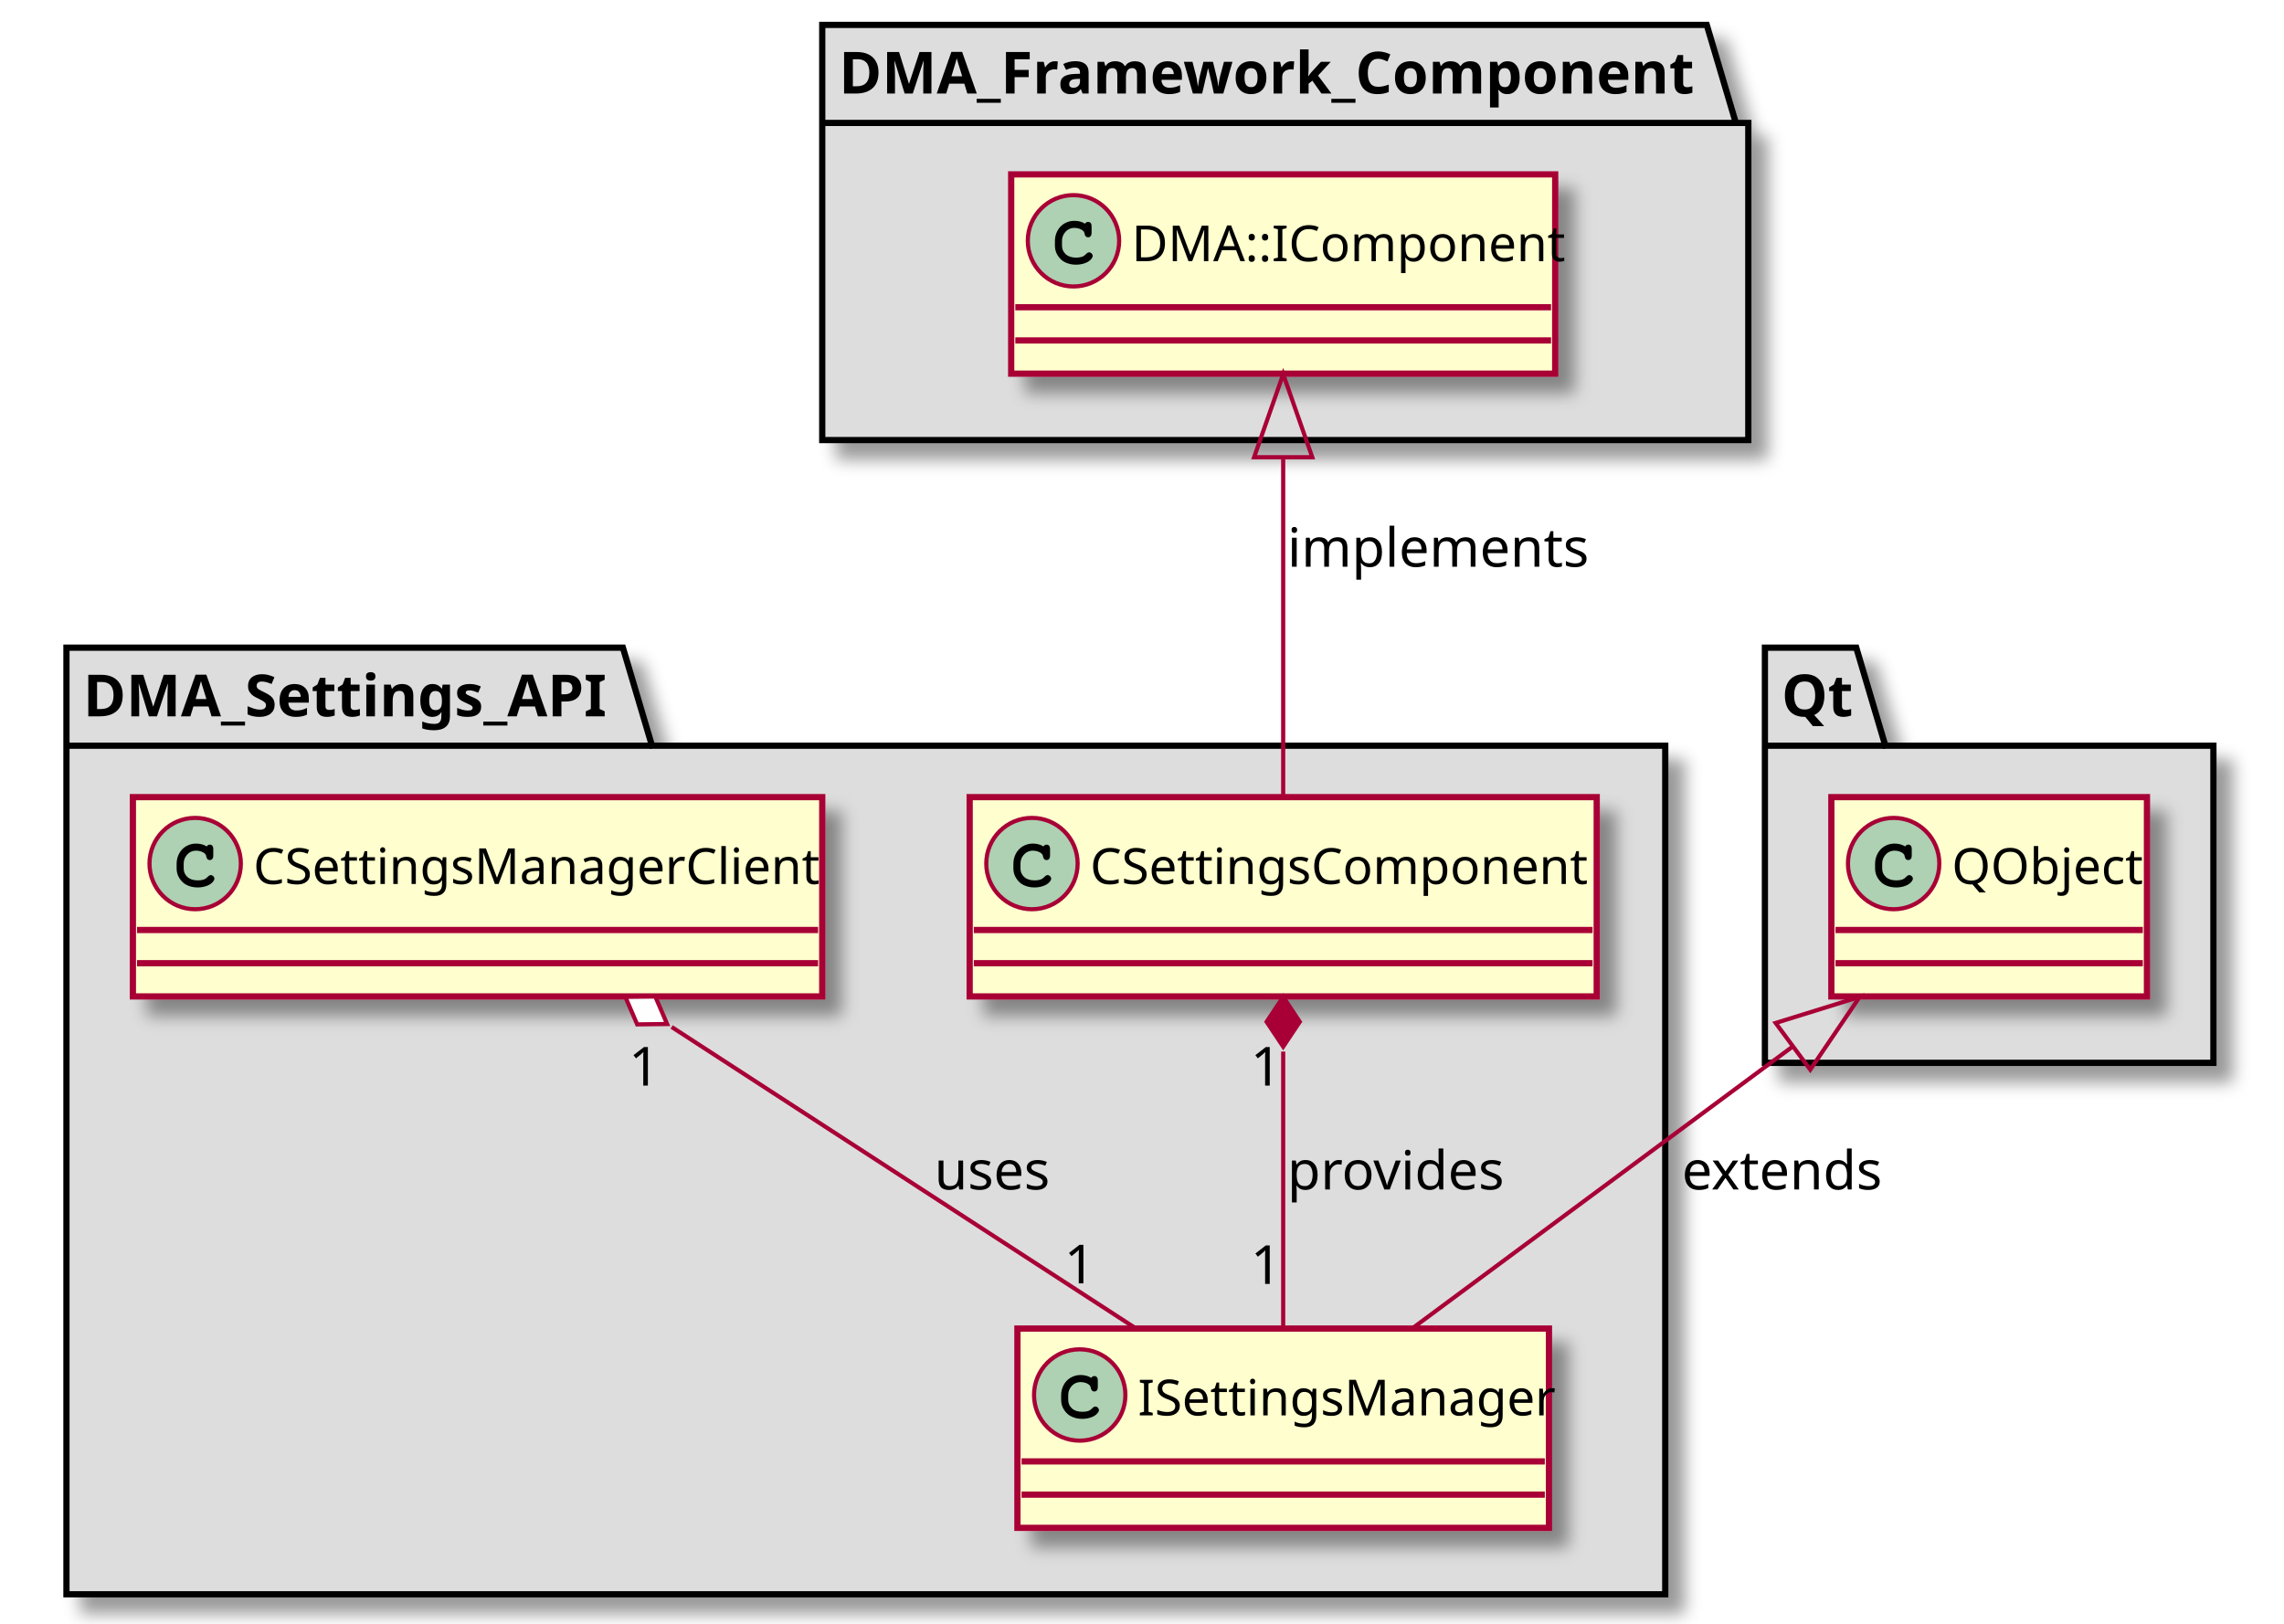
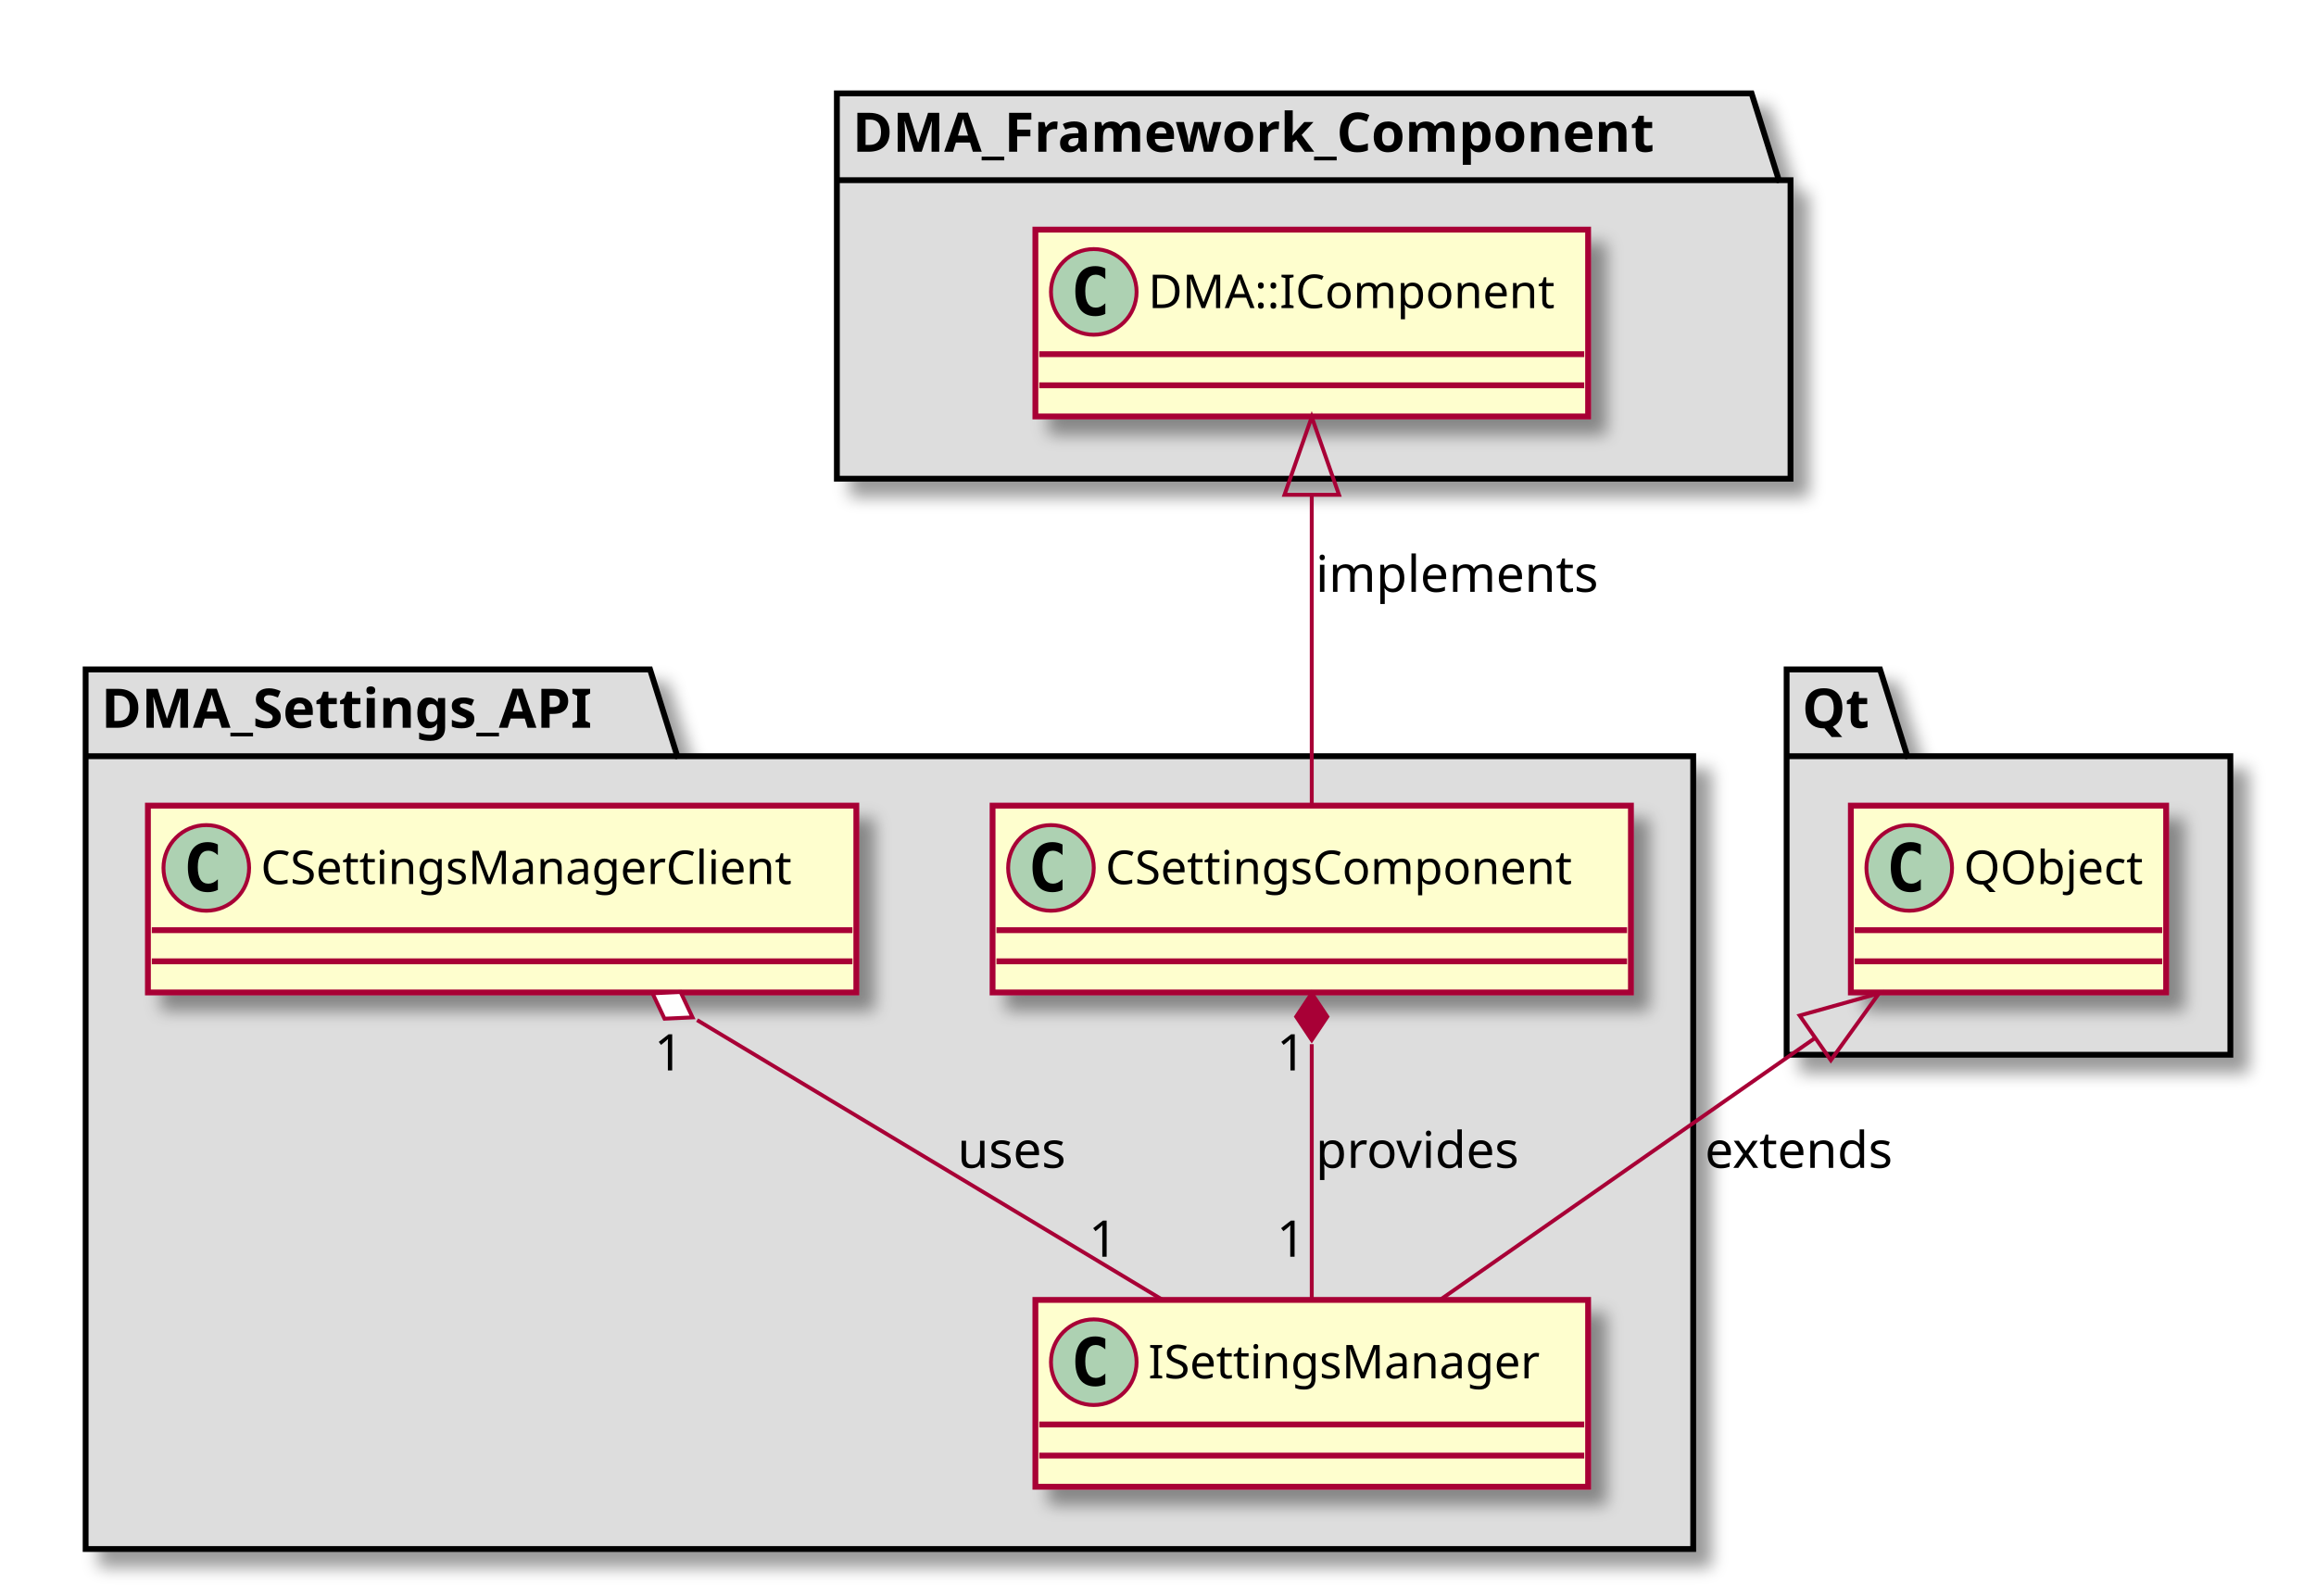
- <svg xmlns="http://www.w3.org/2000/svg" contentScriptType="application/ecmascript" contentStyleType="text/css" height="391px" preserveAspectRatio="none" style="width:550px;height:391px;background:#FEFEFE;" version="1.1" viewBox="0 0 550 391" width="550px" zoomAndPan="magnify">
+ <svg xmlns="http://www.w3.org/2000/svg" contentScriptType="application/ecmascript" contentStyleType="text/css" height="410px" preserveAspectRatio="none" style="width:595px;height:410px;background:#FEFEFE;" version="1.1" viewBox="0 0 595 410" width="595px" zoomAndPan="magnify">
  <defs>
    <filter height="300%" id="fw2yw1sq9r3dw" width="300%" x="-1" y="-1">
      <feGaussianBlur result="blurOut" stdDeviation="2.0" />
      <feColorMatrix in="blurOut" result="blurOut2" type="matrix" values="0 0 0 0 0 0 0 0 0 0 0 0 0 0 0 0 0 0 .4 0" />
      <feOffset dx="4.0" dy="4.0" in="blurOut2" result="blurOut3" />
      <feBlend in="SourceGraphic" in2="blurOut3" mode="normal" />
    </filter>
  </defs>
  <g>
-     <polygon fill="#DDDDDD" filter="url(#fw2yw1sq9r3dw)" points="198,6,411,6,418,29.609,421,29.609,421,106,198,106,198,6" style="stroke:#000000;stroke-width:1.5;" />
-     <line style="stroke:#000000;stroke-width:1.5;" x1="198" x2="418" y1="29.609" y2="29.609" />
-     <text fill="#000000" font-family="sans-serif" font-size="14" font-weight="bold" lengthAdjust="spacingAndGlyphs" textLength="207" x="202" y="22.533">DMA_Framework_Component</text>
-     <polygon fill="#DDDDDD" filter="url(#fw2yw1sq9r3dw)" points="16,156,150,156,157,179.609,401,179.609,401,384,16,384,16,156" style="stroke:#000000;stroke-width:1.5;" />
-     <line style="stroke:#000000;stroke-width:1.5;" x1="16" x2="157" y1="179.609" y2="179.609" />
-     <text fill="#000000" font-family="sans-serif" font-size="14" font-weight="bold" lengthAdjust="spacingAndGlyphs" textLength="128" x="20" y="172.533">DMA_Settings_API</text>
-     <polygon fill="#DDDDDD" filter="url(#fw2yw1sq9r3dw)" points="425,156,447,156,454,179.609,533,179.609,533,256,425,256,425,156" style="stroke:#000000;stroke-width:1.5;" />
-     <line style="stroke:#000000;stroke-width:1.5;" x1="425" x2="454" y1="179.609" y2="179.609" />
-     <text fill="#000000" font-family="sans-serif" font-size="14" font-weight="bold" lengthAdjust="spacingAndGlyphs" textLength="16" x="429" y="172.533">Qt</text>
-     <rect codeLine="8" fill="#FEFECE" filter="url(#fw2yw1sq9r3dw)" height="48" id="DMA::IComponent" style="stroke:#A80036;stroke-width:1.5;" width="131" x="243.5" y="42" />
-     <ellipse cx="258.5" cy="58" fill="#ADD1B2" rx="11" ry="11" style="stroke:#A80036;stroke-width:1.0;" />
-     <path d="M261.266,53.875 Q261.422,53.656 261.609,53.547 Q261.797,53.438 262.016,53.438 Q262.391,53.438 262.625,53.695 Q262.859,53.953 262.859,54.562 L262.859,56.016 Q262.859,56.625 262.625,56.891 Q262.391,57.156 262.016,57.156 Q261.672,57.156 261.469,56.953 Q261.266,56.766 261.156,56.25 Q261.109,55.891 260.922,55.703 Q260.594,55.328 259.984,55.109 Q259.375,54.891 258.75,54.891 Q257.984,54.891 257.352,55.219 Q256.719,55.547 256.227,56.297 Q255.734,57.047 255.734,58.078 L255.734,59.172 Q255.734,60.406 256.625,61.227 Q257.516,62.047 259.109,62.047 Q260.047,62.047 260.703,61.797 Q261.094,61.641 261.516,61.203 Q261.781,60.938 261.93,60.859 Q262.078,60.781 262.281,60.781 Q262.609,60.781 262.867,61.039 Q263.125,61.297 263.125,61.641 Q263.125,61.984 262.781,62.391 Q262.281,62.969 261.484,63.297 Q260.406,63.75 259.109,63.75 Q257.594,63.75 256.391,63.125 Q255.406,62.625 254.719,61.555 Q254.031,60.484 254.031,59.203 L254.031,58.047 Q254.031,56.719 254.648,55.57 Q255.266,54.422 256.359,53.805 Q257.453,53.188 258.688,53.188 Q259.422,53.188 260.07,53.352 Q260.719,53.516 261.266,53.875 Z " fill="#000000" />
-     <text fill="#000000" font-family="sans-serif" font-size="12" lengthAdjust="spacingAndGlyphs" textLength="99" x="272.5" y="62.91">DMA::IComponent</text>
-     <line style="stroke:#A80036;stroke-width:1.5;" x1="244.5" x2="373.5" y1="74" y2="74" />
-     <line style="stroke:#A80036;stroke-width:1.5;" x1="244.5" x2="373.5" y1="82" y2="82" />
-     <rect codeLine="17" fill="#FEFECE" filter="url(#fw2yw1sq9r3dw)" height="48" id="CSettingsComponent" style="stroke:#A80036;stroke-width:1.5;" width="151" x="233.5" y="192" />
-     <ellipse cx="248.5" cy="208" fill="#ADD1B2" rx="11" ry="11" style="stroke:#A80036;stroke-width:1.0;" />
-     <path d="M251.266,203.875 Q251.422,203.656 251.609,203.547 Q251.797,203.438 252.016,203.438 Q252.391,203.438 252.625,203.695 Q252.859,203.953 252.859,204.562 L252.859,206.016 Q252.859,206.625 252.625,206.891 Q252.391,207.156 252.016,207.156 Q251.672,207.156 251.469,206.953 Q251.266,206.766 251.156,206.25 Q251.109,205.891 250.922,205.703 Q250.594,205.328 249.984,205.109 Q249.375,204.891 248.75,204.891 Q247.984,204.891 247.352,205.219 Q246.719,205.547 246.227,206.297 Q245.734,207.047 245.734,208.078 L245.734,209.172 Q245.734,210.406 246.625,211.227 Q247.516,212.047 249.109,212.047 Q250.047,212.047 250.703,211.797 Q251.094,211.641 251.516,211.203 Q251.781,210.938 251.93,210.859 Q252.078,210.781 252.281,210.781 Q252.609,210.781 252.867,211.039 Q253.125,211.297 253.125,211.641 Q253.125,211.984 252.781,212.391 Q252.281,212.969 251.484,213.297 Q250.406,213.75 249.109,213.75 Q247.594,213.75 246.391,213.125 Q245.406,212.625 244.719,211.555 Q244.031,210.484 244.031,209.203 L244.031,208.047 Q244.031,206.719 244.648,205.57 Q245.266,204.422 246.359,203.805 Q247.453,203.188 248.688,203.188 Q249.422,203.188 250.07,203.352 Q250.719,203.516 251.266,203.875 Z " fill="#000000" />
-     <text fill="#000000" font-family="sans-serif" font-size="12" lengthAdjust="spacingAndGlyphs" textLength="119" x="262.5" y="212.91">CSettingsComponent</text>
-     <line style="stroke:#A80036;stroke-width:1.5;" x1="234.5" x2="383.5" y1="224" y2="224" />
-     <line style="stroke:#A80036;stroke-width:1.5;" x1="234.5" x2="383.5" y1="232" y2="232" />
-     <rect codeLine="21" fill="#FEFECE" filter="url(#fw2yw1sq9r3dw)" height="48" id="CSettingsManagerClient" style="stroke:#A80036;stroke-width:1.5;" width="166" x="32" y="192" />
-     <ellipse cx="47" cy="208" fill="#ADD1B2" rx="11" ry="11" style="stroke:#A80036;stroke-width:1.0;" />
-     <path d="M49.766,203.875 Q49.922,203.656 50.109,203.547 Q50.297,203.438 50.516,203.438 Q50.891,203.438 51.125,203.695 Q51.359,203.953 51.359,204.562 L51.359,206.016 Q51.359,206.625 51.125,206.891 Q50.891,207.156 50.516,207.156 Q50.172,207.156 49.969,206.953 Q49.766,206.766 49.656,206.25 Q49.609,205.891 49.422,205.703 Q49.094,205.328 48.484,205.109 Q47.875,204.891 47.25,204.891 Q46.484,204.891 45.852,205.219 Q45.219,205.547 44.727,206.297 Q44.234,207.047 44.234,208.078 L44.234,209.172 Q44.234,210.406 45.125,211.227 Q46.016,212.047 47.609,212.047 Q48.547,212.047 49.203,211.797 Q49.594,211.641 50.016,211.203 Q50.281,210.938 50.43,210.859 Q50.578,210.781 50.781,210.781 Q51.109,210.781 51.367,211.039 Q51.625,211.297 51.625,211.641 Q51.625,211.984 51.281,212.391 Q50.781,212.969 49.984,213.297 Q48.906,213.75 47.609,213.75 Q46.094,213.75 44.891,213.125 Q43.906,212.625 43.219,211.555 Q42.531,210.484 42.531,209.203 L42.531,208.047 Q42.531,206.719 43.148,205.57 Q43.766,204.422 44.859,203.805 Q45.953,203.188 47.188,203.188 Q47.922,203.188 48.57,203.352 Q49.219,203.516 49.766,203.875 Z " fill="#000000" />
-     <text fill="#000000" font-family="sans-serif" font-size="12" lengthAdjust="spacingAndGlyphs" textLength="134" x="61" y="212.91">CSettingsManagerClient</text>
-     <line style="stroke:#A80036;stroke-width:1.5;" x1="33" x2="197" y1="224" y2="224" />
-     <line style="stroke:#A80036;stroke-width:1.5;" x1="33" x2="197" y1="232" y2="232" />
-     <rect codeLine="25" fill="#FEFECE" filter="url(#fw2yw1sq9r3dw)" height="48" id="ISettingsManager" style="stroke:#A80036;stroke-width:1.5;" width="128" x="245" y="320" />
-     <ellipse cx="260" cy="336" fill="#ADD1B2" rx="11" ry="11" style="stroke:#A80036;stroke-width:1.0;" />
-     <path d="M262.766,331.875 Q262.922,331.656 263.109,331.547 Q263.297,331.438 263.516,331.438 Q263.891,331.438 264.125,331.695 Q264.359,331.953 264.359,332.562 L264.359,334.016 Q264.359,334.625 264.125,334.891 Q263.891,335.156 263.516,335.156 Q263.172,335.156 262.969,334.953 Q262.766,334.766 262.656,334.25 Q262.609,333.891 262.422,333.703 Q262.094,333.328 261.484,333.109 Q260.875,332.891 260.25,332.891 Q259.484,332.891 258.852,333.219 Q258.219,333.547 257.727,334.297 Q257.234,335.047 257.234,336.078 L257.234,337.172 Q257.234,338.406 258.125,339.227 Q259.016,340.047 260.609,340.047 Q261.547,340.047 262.203,339.797 Q262.594,339.641 263.016,339.203 Q263.281,338.938 263.43,338.859 Q263.578,338.781 263.781,338.781 Q264.109,338.781 264.367,339.039 Q264.625,339.297 264.625,339.641 Q264.625,339.984 264.281,340.391 Q263.781,340.969 262.984,341.297 Q261.906,341.75 260.609,341.75 Q259.094,341.75 257.891,341.125 Q256.906,340.625 256.219,339.555 Q255.531,338.484 255.531,337.203 L255.531,336.047 Q255.531,334.719 256.148,333.57 Q256.766,332.422 257.859,331.805 Q258.953,331.188 260.188,331.188 Q260.922,331.188 261.57,331.352 Q262.219,331.516 262.766,331.875 Z " fill="#000000" />
-     <text fill="#000000" font-family="sans-serif" font-size="12" lengthAdjust="spacingAndGlyphs" textLength="96" x="274" y="340.91">ISettingsManager</text>
-     <line style="stroke:#A80036;stroke-width:1.5;" x1="246" x2="372" y1="352" y2="352" />
-     <line style="stroke:#A80036;stroke-width:1.5;" x1="246" x2="372" y1="360" y2="360" />
-     <rect codeLine="34" fill="#FEFECE" filter="url(#fw2yw1sq9r3dw)" height="48" id="QObject" style="stroke:#A80036;stroke-width:1.5;" width="76" x="441" y="192" />
-     <ellipse cx="456" cy="208" fill="#ADD1B2" rx="11" ry="11" style="stroke:#A80036;stroke-width:1.0;" />
-     <path d="M458.766,203.875 Q458.922,203.656 459.109,203.547 Q459.297,203.438 459.516,203.438 Q459.891,203.438 460.125,203.695 Q460.359,203.953 460.359,204.562 L460.359,206.016 Q460.359,206.625 460.125,206.891 Q459.891,207.156 459.516,207.156 Q459.172,207.156 458.969,206.953 Q458.766,206.766 458.656,206.25 Q458.609,205.891 458.422,205.703 Q458.094,205.328 457.484,205.109 Q456.875,204.891 456.25,204.891 Q455.484,204.891 454.852,205.219 Q454.219,205.547 453.727,206.297 Q453.234,207.047 453.234,208.078 L453.234,209.172 Q453.234,210.406 454.125,211.227 Q455.016,212.047 456.609,212.047 Q457.547,212.047 458.203,211.797 Q458.594,211.641 459.016,211.203 Q459.281,210.938 459.43,210.859 Q459.578,210.781 459.781,210.781 Q460.109,210.781 460.367,211.039 Q460.625,211.297 460.625,211.641 Q460.625,211.984 460.281,212.391 Q459.781,212.969 458.984,213.297 Q457.906,213.75 456.609,213.75 Q455.094,213.75 453.891,213.125 Q452.906,212.625 452.219,211.555 Q451.531,210.484 451.531,209.203 L451.531,208.047 Q451.531,206.719 452.148,205.57 Q452.766,204.422 453.859,203.805 Q454.953,203.188 456.188,203.188 Q456.922,203.188 457.57,203.352 Q458.219,203.516 458.766,203.875 Z " fill="#000000" />
-     <text fill="#000000" font-family="sans-serif" font-size="12" lengthAdjust="spacingAndGlyphs" textLength="44" x="470" y="212.91">QObject</text>
-     <line style="stroke:#A80036;stroke-width:1.5;" x1="442" x2="516" y1="224" y2="224" />
-     <line style="stroke:#A80036;stroke-width:1.5;" x1="442" x2="516" y1="232" y2="232" />
-     <path codeLine="41" d="M309,110.517 C309,137.019 309,169.842 309,191.549 " fill="none" id="DMA::IComponent-backto-CSettingsComponent" style="stroke:#A80036;stroke-width:1.0;" />
-     <polygon fill="none" points="302,110.125,309,90.125,316,110.125,302,110.125" style="stroke:#A80036;stroke-width:1.0;" />
-     <text fill="#000000" font-family="sans-serif" font-size="13" lengthAdjust="spacingAndGlyphs" textLength="67" x="310" y="136.495">implements</text>
-     <path codeLine="42" d="M431.634,252.107 C402.453,273.735 365.857,300.859 340.27,319.823 " fill="none" id="QObject-backto-ISettingsManager" style="stroke:#A80036;stroke-width:1.0;" />
-     <polygon fill="none" points="427.583,246.396,447.819,240.11,435.92,257.643,427.583,246.396" style="stroke:#A80036;stroke-width:1.0;" />
-     <text fill="#000000" font-family="sans-serif" font-size="13" lengthAdjust="spacingAndGlyphs" textLength="46" x="405" y="286.495">extends</text>
-     <path codeLine="45" d="M309,253.281 C309,274.628 309,300.998 309,319.61 " fill="none" id="CSettingsComponent-backto-ISettingsManager" style="stroke:#A80036;stroke-width:1.0;" />
-     <polygon fill="#A80036" points="309,240.11,305,246.11,309,252.11,313,246.11,309,240.11" style="stroke:#A80036;stroke-width:1.0;" />
-     <text fill="#000000" font-family="sans-serif" font-size="13" lengthAdjust="spacingAndGlyphs" textLength="47" x="310" y="286.495">provides</text>
-     <text fill="#000000" font-family="sans-serif" font-size="13" lengthAdjust="spacingAndGlyphs" textLength="7" x="301.147" y="261.475">1</text>
-     <text fill="#000000" font-family="sans-serif" font-size="13" lengthAdjust="spacingAndGlyphs" textLength="7" x="301.147" y="309.252">1</text>
-     <path codeLine="46" d="M161.734,247.353 C196.039,269.633 241.933,299.441 273.315,319.823 " fill="none" id="CSettingsManagerClient-backto-ISettingsManager" style="stroke:#A80036;stroke-width:1.0;" />
-     <polygon fill="#FEFEFE" points="150.583,240.11,153.437,246.732,160.647,246.645,157.794,240.023,150.583,240.11" style="stroke:#A80036;stroke-width:1.0;" />
-     <text fill="#000000" font-family="sans-serif" font-size="13" lengthAdjust="spacingAndGlyphs" textLength="28" x="225" y="286.495">uses</text>
-     <text fill="#000000" font-family="sans-serif" font-size="13" lengthAdjust="spacingAndGlyphs" textLength="7" x="151.403" y="261.475">1</text>
-     <text fill="#000000" font-family="sans-serif" font-size="13" lengthAdjust="spacingAndGlyphs" textLength="7" x="256.274" y="309.118">1</text>
+     <polygon fill="#DDDDDD" filter="url(#fw2yw1sq9r3dw)" points="215,24,450,24,457,46.297,460,46.297,460,123,215,123,215,24" style="stroke: #000000; stroke-width: 1.5;" />
+     <line style="stroke: #000000; stroke-width: 1.5;" x1="215" x2="457" y1="46.297" y2="46.297" />
+     <text fill="#000000" font-family="sans-serif" font-size="14" font-weight="bold" lengthAdjust="spacingAndGlyphs" textLength="229" x="219" y="38.995">DMA_Framework_Component</text>
+     <polygon fill="#DDDDDD" filter="url(#fw2yw1sq9r3dw)" points="22,172,167,172,174,194.297,435,194.297,435,398,22,398,22,172" style="stroke: #000000; stroke-width: 1.5;" />
+     <line style="stroke: #000000; stroke-width: 1.5;" x1="22" x2="174" y1="194.297" y2="194.297" />
+     <text fill="#000000" font-family="sans-serif" font-size="14" font-weight="bold" lengthAdjust="spacingAndGlyphs" textLength="139" x="26" y="186.995">DMA_Settings_API</text>
+     <polygon fill="#DDDDDD" filter="url(#fw2yw1sq9r3dw)" points="459,172,483,172,490,194.297,573,194.297,573,271,459,271,459,172" style="stroke: #000000; stroke-width: 1.5;" />
+     <line style="stroke: #000000; stroke-width: 1.5;" x1="459" x2="490" y1="194.297" y2="194.297" />
+     <text fill="#000000" font-family="sans-serif" font-size="14" font-weight="bold" lengthAdjust="spacingAndGlyphs" textLength="18" x="463" y="186.995">Qt</text>
+     <rect fill="#FEFECE" filter="url(#fw2yw1sq9r3dw)" height="48" id="DMA::IComponent" style="stroke: #A80036; stroke-width: 1.5;" width="142" x="266" y="59" />
+     <ellipse cx="281" cy="75" fill="#ADD1B2" rx="11" ry="11" style="stroke: #A80036; stroke-width: 1.0;" />
+     <path d="M283.969,80.641 Q283.391,80.938 282.75,81.078 Q282.109,81.234 281.406,81.234 Q278.906,81.234 277.578,79.594 Q276.266,77.938 276.266,74.812 Q276.266,71.688 277.578,70.031 Q278.906,68.375 281.406,68.375 Q282.109,68.375 282.75,68.531 Q283.406,68.688 283.969,68.984 L283.969,71.703 Q283.344,71.125 282.75,70.859 Q282.156,70.578 281.531,70.578 Q280.188,70.578 279.5,71.656 Q278.812,72.719 278.812,74.812 Q278.812,76.906 279.5,77.984 Q280.188,79.047 281.531,79.047 Q282.156,79.047 282.75,78.781 Q283.344,78.5 283.969,77.922 L283.969,80.641 Z " />
+     <text fill="#000000" font-family="sans-serif" font-size="12" lengthAdjust="spacingAndGlyphs" textLength="110" x="295" y="79.154">DMA::IComponent</text>
+     <line style="stroke: #A80036; stroke-width: 1.5;" x1="267" x2="407" y1="91" y2="91" />
+     <line style="stroke: #A80036; stroke-width: 1.5;" x1="267" x2="407" y1="99" y2="99" />
+     <rect fill="#FEFECE" filter="url(#fw2yw1sq9r3dw)" height="48" id="CSettingsComponent" style="stroke: #A80036; stroke-width: 1.5;" width="164" x="255" y="207" />
+     <ellipse cx="270" cy="223" fill="#ADD1B2" rx="11" ry="11" style="stroke: #A80036; stroke-width: 1.0;" />
+     <path d="M272.969,228.641 Q272.391,228.938 271.75,229.078 Q271.109,229.234 270.406,229.234 Q267.906,229.234 266.578,227.594 Q265.266,225.938 265.266,222.812 Q265.266,219.688 266.578,218.031 Q267.906,216.375 270.406,216.375 Q271.109,216.375 271.75,216.531 Q272.406,216.688 272.969,216.984 L272.969,219.703 Q272.344,219.125 271.75,218.859 Q271.156,218.578 270.531,218.578 Q269.188,218.578 268.5,219.656 Q267.812,220.719 267.812,222.812 Q267.812,224.906 268.5,225.984 Q269.188,227.047 270.531,227.047 Q271.156,227.047 271.75,226.781 Q272.344,226.5 272.969,225.922 L272.969,228.641 Z " />
+     <text fill="#000000" font-family="sans-serif" font-size="12" lengthAdjust="spacingAndGlyphs" textLength="132" x="284" y="227.154">CSettingsComponent</text>
+     <line style="stroke: #A80036; stroke-width: 1.5;" x1="256" x2="418" y1="239" y2="239" />
+     <line style="stroke: #A80036; stroke-width: 1.5;" x1="256" x2="418" y1="247" y2="247" />
+     <rect fill="#FEFECE" filter="url(#fw2yw1sq9r3dw)" height="48" id="CSettingsManagerClient" style="stroke: #A80036; stroke-width: 1.5;" width="182" x="38" y="207" />
+     <ellipse cx="53" cy="223" fill="#ADD1B2" rx="11" ry="11" style="stroke: #A80036; stroke-width: 1.0;" />
+     <path d="M55.969,228.641 Q55.391,228.938 54.75,229.078 Q54.109,229.234 53.406,229.234 Q50.906,229.234 49.578,227.594 Q48.266,225.938 48.266,222.812 Q48.266,219.688 49.578,218.031 Q50.906,216.375 53.406,216.375 Q54.109,216.375 54.75,216.531 Q55.406,216.688 55.969,216.984 L55.969,219.703 Q55.344,219.125 54.75,218.859 Q54.156,218.578 53.531,218.578 Q52.188,218.578 51.5,219.656 Q50.812,220.719 50.812,222.812 Q50.812,224.906 51.5,225.984 Q52.188,227.047 53.531,227.047 Q54.156,227.047 54.75,226.781 Q55.344,226.5 55.969,225.922 L55.969,228.641 Z " />
+     <text fill="#000000" font-family="sans-serif" font-size="12" lengthAdjust="spacingAndGlyphs" textLength="150" x="67" y="227.154">CSettingsManagerClient</text>
+     <line style="stroke: #A80036; stroke-width: 1.5;" x1="39" x2="219" y1="239" y2="239" />
+     <line style="stroke: #A80036; stroke-width: 1.5;" x1="39" x2="219" y1="247" y2="247" />
+     <rect fill="#FEFECE" filter="url(#fw2yw1sq9r3dw)" height="48" id="ISettingsManager" style="stroke: #A80036; stroke-width: 1.5;" width="142" x="266" y="334" />
+     <ellipse cx="281" cy="350" fill="#ADD1B2" rx="11" ry="11" style="stroke: #A80036; stroke-width: 1.0;" />
+     <path d="M283.969,355.641 Q283.391,355.938 282.75,356.078 Q282.109,356.234 281.406,356.234 Q278.906,356.234 277.578,354.594 Q276.266,352.938 276.266,349.812 Q276.266,346.688 277.578,345.031 Q278.906,343.375 281.406,343.375 Q282.109,343.375 282.75,343.531 Q283.406,343.688 283.969,343.984 L283.969,346.703 Q283.344,346.125 282.75,345.859 Q282.156,345.578 281.531,345.578 Q280.188,345.578 279.5,346.656 Q278.812,347.719 278.812,349.812 Q278.812,351.906 279.5,352.984 Q280.188,354.047 281.531,354.047 Q282.156,354.047 282.75,353.781 Q283.344,353.5 283.969,352.922 L283.969,355.641 Z " />
+     <text fill="#000000" font-family="sans-serif" font-size="12" lengthAdjust="spacingAndGlyphs" textLength="110" x="295" y="354.154">ISettingsManager</text>
+     <line style="stroke: #A80036; stroke-width: 1.5;" x1="267" x2="407" y1="366" y2="366" />
+     <line style="stroke: #A80036; stroke-width: 1.5;" x1="267" x2="407" y1="374" y2="374" />
+     <rect fill="#FEFECE" filter="url(#fw2yw1sq9r3dw)" height="48" id="QObject" style="stroke: #A80036; stroke-width: 1.5;" width="81" x="475.5" y="207" />
+     <ellipse cx="490.5" cy="223" fill="#ADD1B2" rx="11" ry="11" style="stroke: #A80036; stroke-width: 1.0;" />
+     <path d="M493.469,228.641 Q492.891,228.938 492.25,229.078 Q491.609,229.234 490.906,229.234 Q488.406,229.234 487.078,227.594 Q485.766,225.938 485.766,222.812 Q485.766,219.688 487.078,218.031 Q488.406,216.375 490.906,216.375 Q491.609,216.375 492.25,216.531 Q492.906,216.688 493.469,216.984 L493.469,219.703 Q492.844,219.125 492.25,218.859 Q491.656,218.578 491.031,218.578 Q489.688,218.578 489,219.656 Q488.312,220.719 488.312,222.812 Q488.312,224.906 489,225.984 Q489.688,227.047 491.031,227.047 Q491.656,227.047 492.25,226.781 Q492.844,226.5 493.469,225.922 L493.469,228.641 Z " />
+     <text fill="#000000" font-family="sans-serif" font-size="12" lengthAdjust="spacingAndGlyphs" textLength="49" x="504.5" y="227.154">QObject</text>
+     <line style="stroke: #A80036; stroke-width: 1.5;" x1="476.5" x2="555.5" y1="239" y2="239" />
+     <line style="stroke: #A80036; stroke-width: 1.5;" x1="476.5" x2="555.5" y1="247" y2="247" />
+     <path d="M337,127.27 C337,153.39 337,185.65 337,206.97 " fill="none" id="DMA::IComponent-CSettingsComponent" style="stroke: #A80036; stroke-width: 1.0;" />
+     <polygon fill="none" points="330,127.13,337,107.13,344,127.13,330,127.13" style="stroke: #A80036; stroke-width: 1.0;" />
+     <text fill="#000000" font-family="sans-serif" font-size="13" lengthAdjust="spacingAndGlyphs" textLength="76" x="338" y="152.067">implements</text>
+     <path d="M466.18,266.79 C435.5,288.21 397.02,315.08 370.07,333.91 " fill="none" id="QObject-ISettingsManager" style="stroke: #A80036; stroke-width: 1.0;" />
+     <polygon fill="none" points="462.35,260.93,482.75,255.22,470.36,272.41,462.35,260.93" style="stroke: #A80036; stroke-width: 1.0;" />
+     <text fill="#000000" font-family="sans-serif" font-size="13" lengthAdjust="spacingAndGlyphs" textLength="51" x="438" y="300.067">extends</text>
+     <path d="M337,268.29 C337,289.46 337,315.52 337,333.91 " fill="none" id="CSettingsComponent-ISettingsManager" style="stroke: #A80036; stroke-width: 1.0;" />
+     <polygon fill="#A80036" points="337,255.22,333,261.22,337,267.22,341,261.22,337,255.22" style="stroke: #A80036; stroke-width: 1.0;" />
+     <text fill="#000000" font-family="sans-serif" font-size="13" lengthAdjust="spacingAndGlyphs" textLength="54" x="338" y="300.067">provides</text>
+     <text fill="#000000" font-family="sans-serif" font-size="13" lengthAdjust="spacingAndGlyphs" textLength="8" x="328.025" y="275.035">1</text>
+     <text fill="#000000" font-family="sans-serif" font-size="13" lengthAdjust="spacingAndGlyphs" textLength="8" x="327.975" y="322.899">1</text>
+     <path d="M179.09,262.1 C215.81,284.17 264.92,313.68 298.57,333.91 " fill="none" id="CSettingsManagerClient-ISettingsManager" style="stroke: #A80036; stroke-width: 1.0;" />
+     <polygon fill="#FEFEFE" points="167.64,255.22,170.717,261.742,177.921,261.409,174.843,254.888,167.64,255.22" style="stroke: #A80036; stroke-width: 1.0;" />
+     <text fill="#000000" font-family="sans-serif" font-size="13" lengthAdjust="spacingAndGlyphs" textLength="30" x="246" y="300.067">uses</text>
+     <text fill="#000000" font-family="sans-serif" font-size="13" lengthAdjust="spacingAndGlyphs" textLength="8" x="168.083" y="275.035">1</text>
+     <text fill="#000000" font-family="sans-serif" font-size="13" lengthAdjust="spacingAndGlyphs" textLength="8" x="279.697" y="322.899">1</text>
  </g>
</svg>
